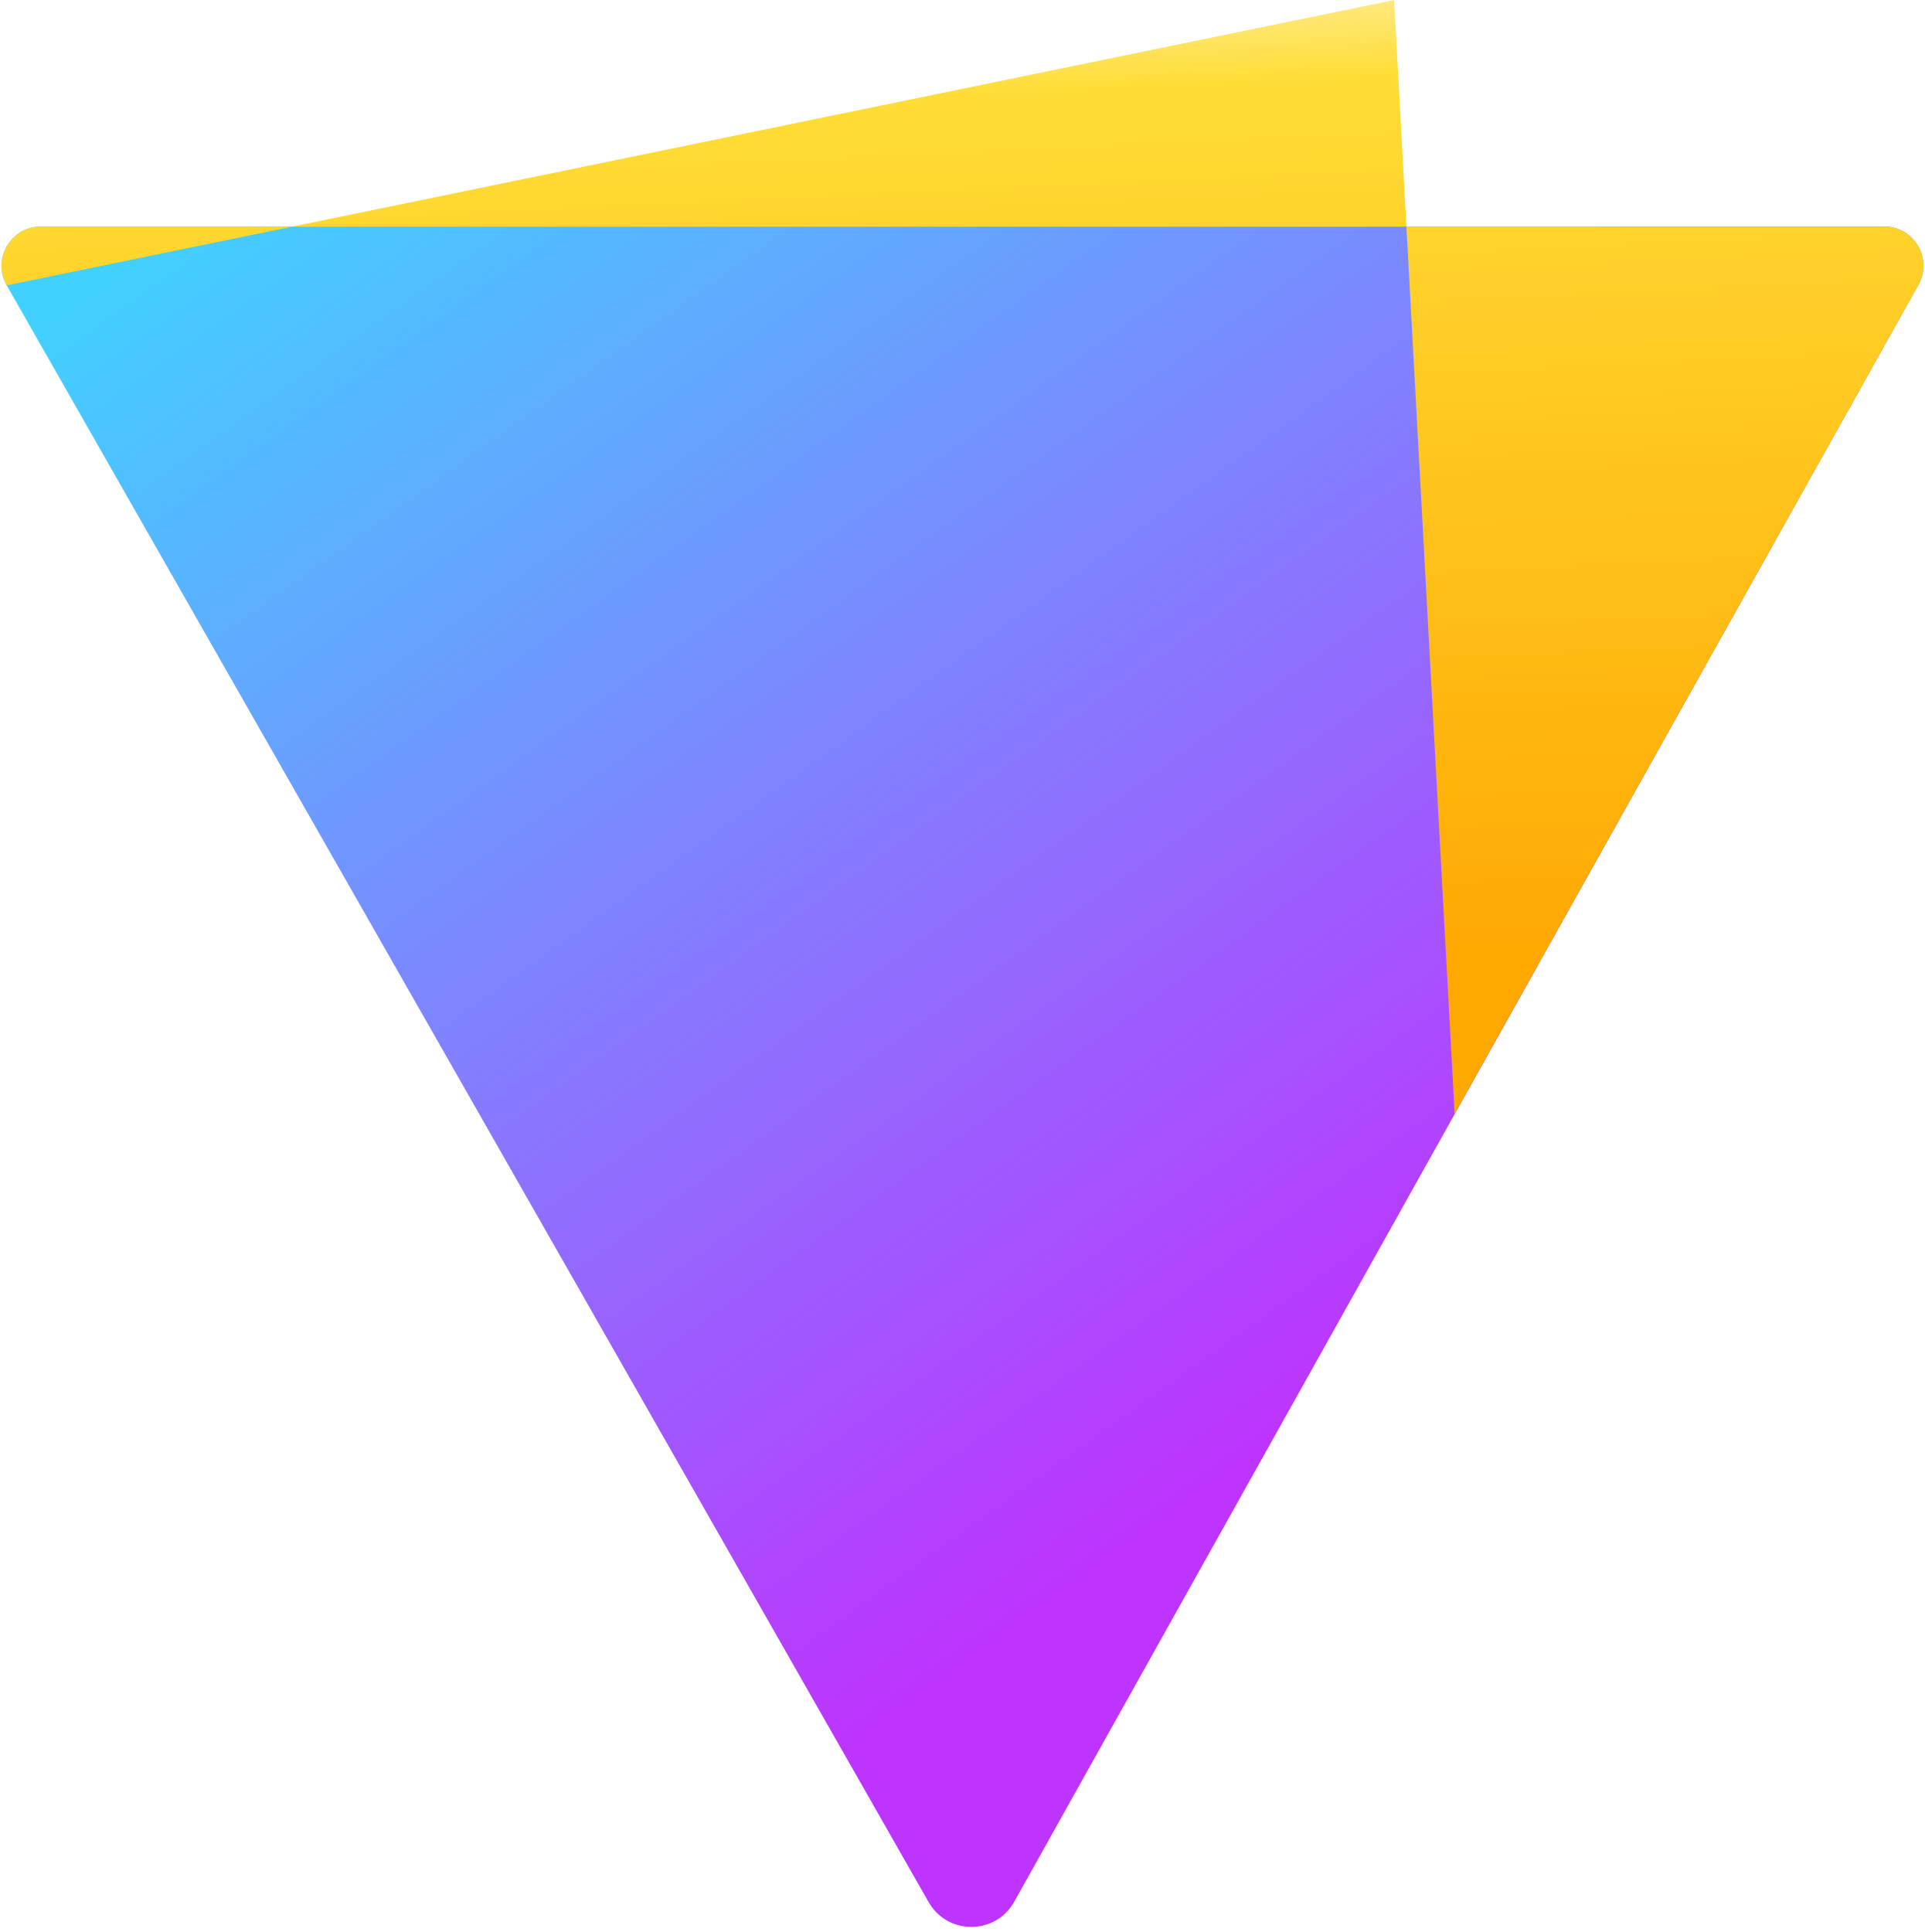
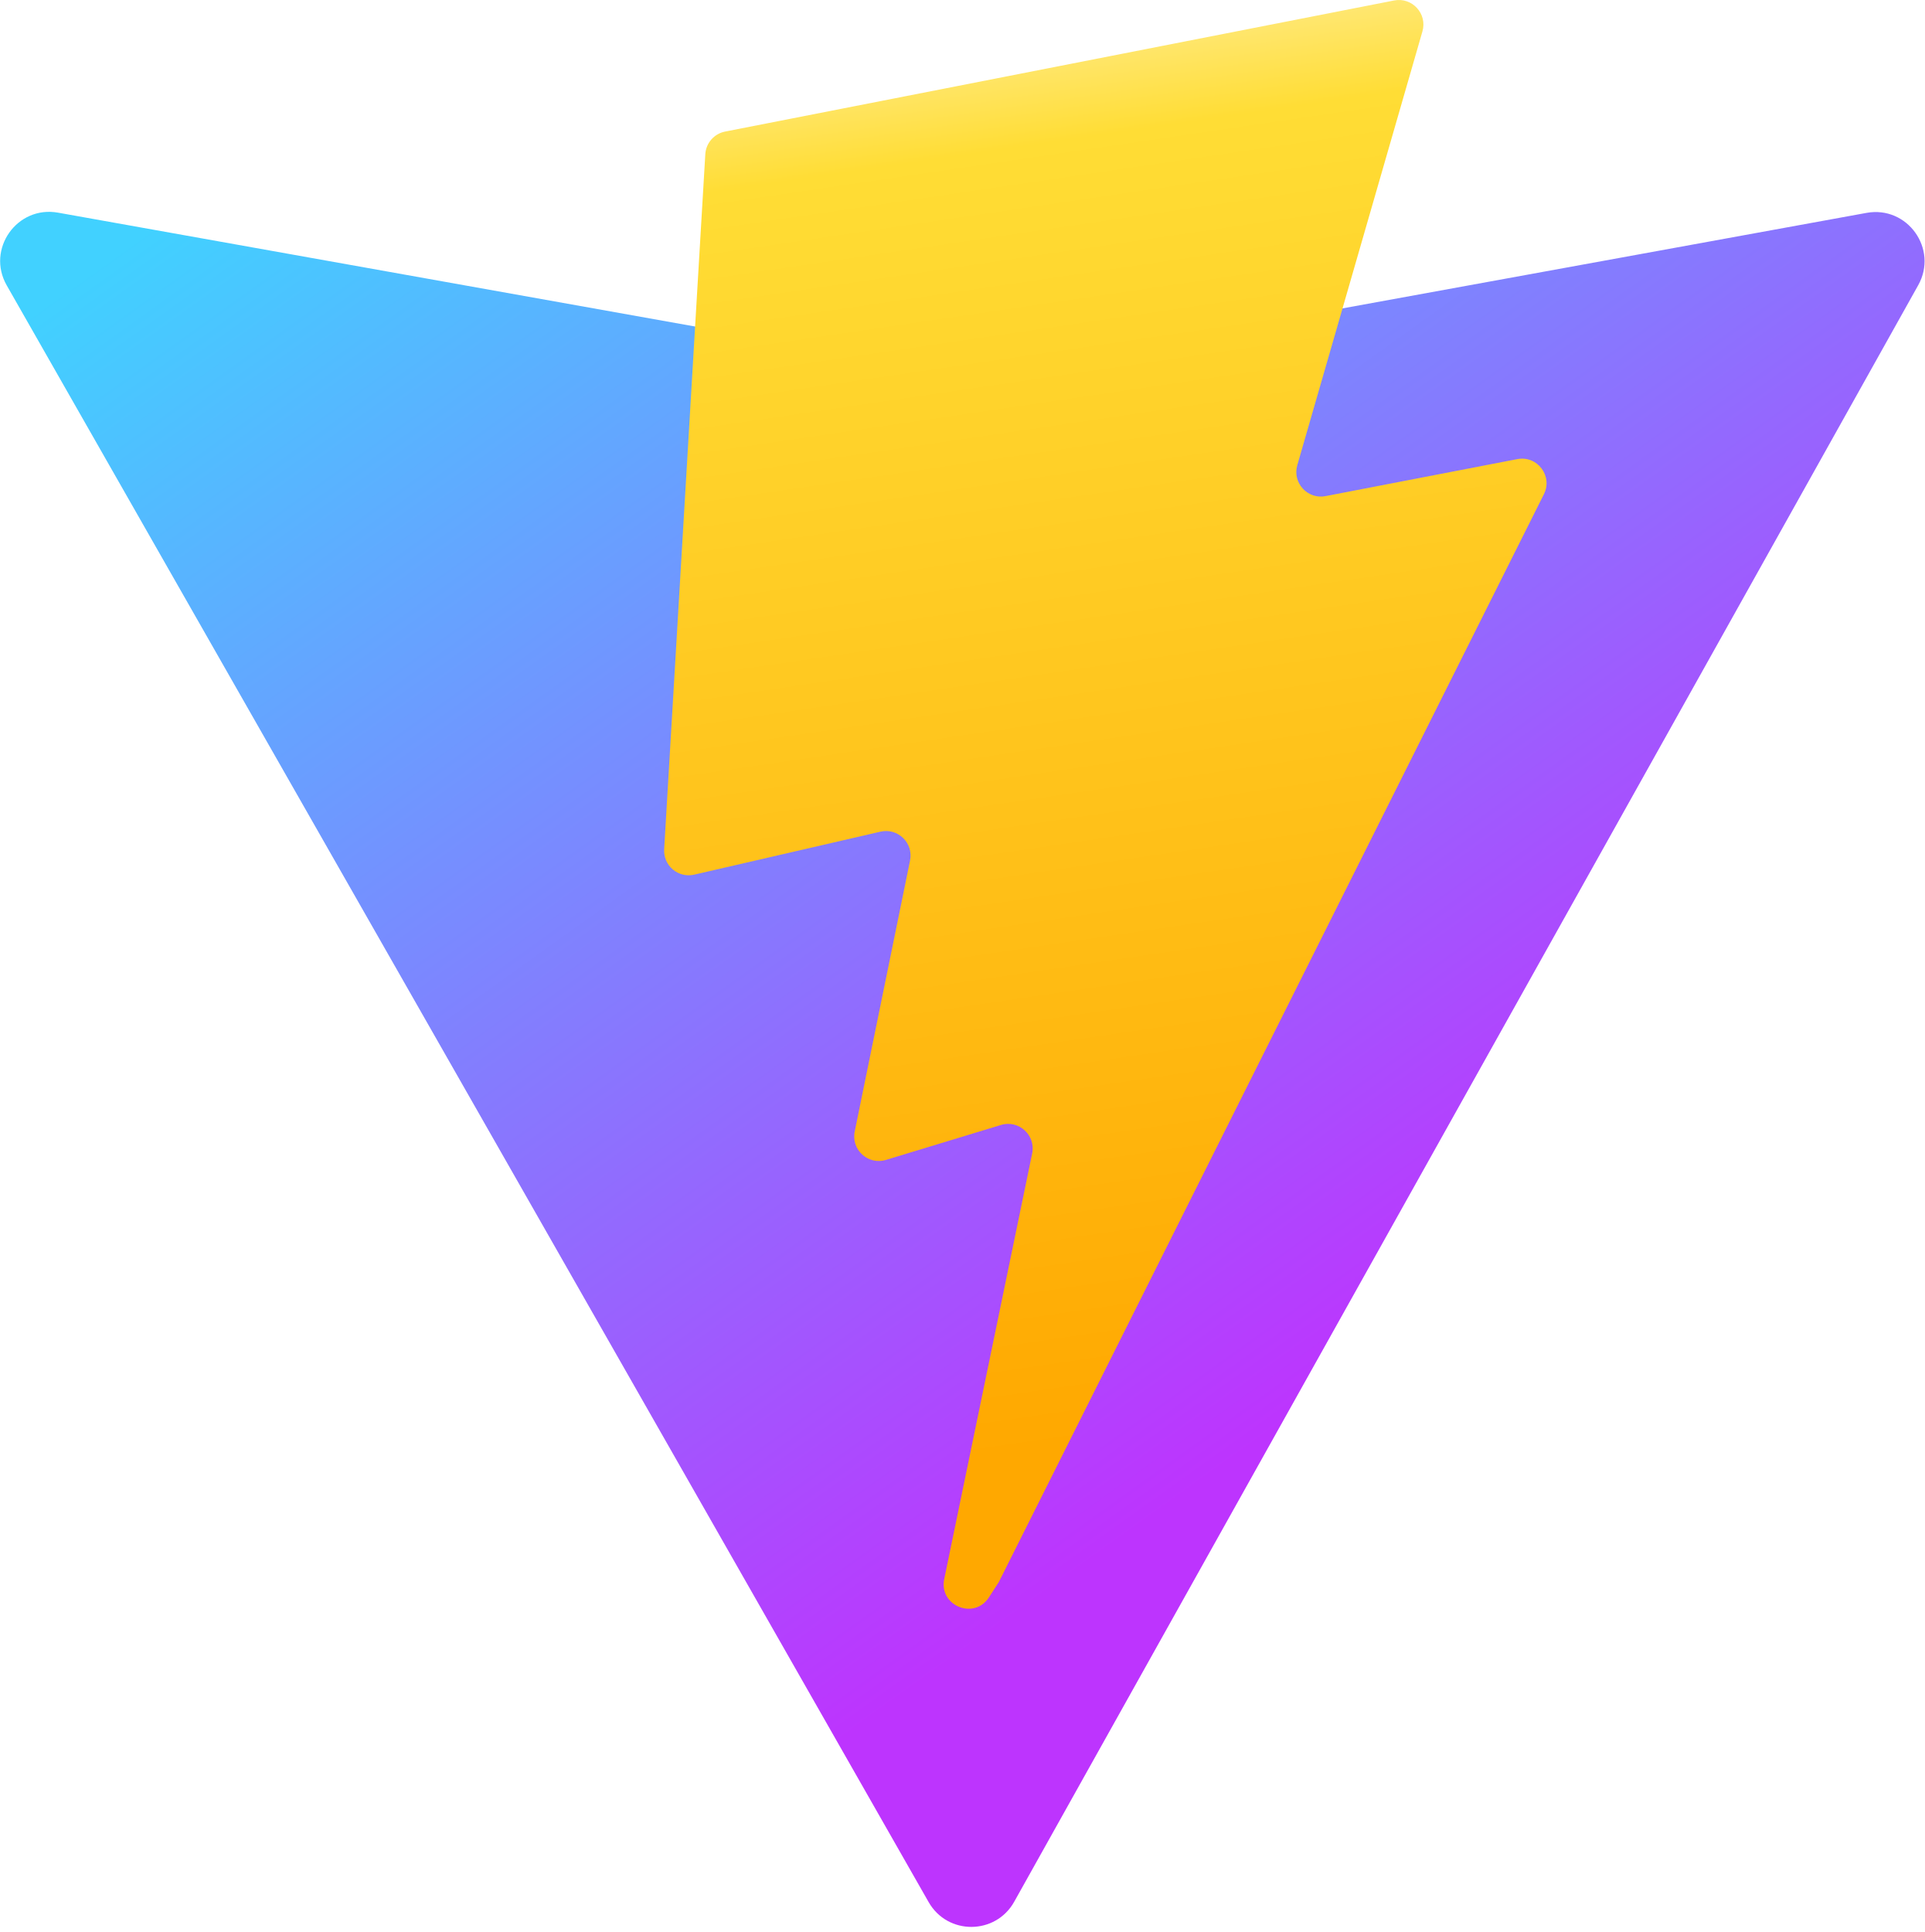
<svg xmlns="http://www.w3.org/2000/svg" aria-hidden="true" role="img" class="iconify iconify--logos" width="31.88" height="32" preserveAspectRatio="xMidYMid meet" viewBox="0 0 256 257">
  <defs>
    <linearGradient id="IconifyId1813088fe1fbc01fb466" x1="-.828%" x2="57.636%" y1="7.652%" y2="78.411%">
      <stop offset="0%" stop-color="#41D1FF" />
      <stop offset="100%" stop-color="#BD34FE" />
    </linearGradient>
    <linearGradient id="IconifyId1813088fe1fbc01fb467" x1="43.376%" x2="50.316%" y1="2.242%" y2="89.03%">
      <stop offset="0%" stop-color="#FFEA83" />
      <stop offset="8.333%" stop-color="#FFDD35" />
      <stop offset="100%" stop-color="#FFA800" />
    </linearGradient>
  </defs>
-   <path fill="url(#IconifyId1813088fe1fbc01fb466)" d="M255.153 37.938L134.897 252.976c-2.483 4.44-8.862 4.466-11.382.048L.875 37.958c-1.986-3.474.53-7.825 4.522-7.825h245.236c3.989 0 6.513 4.337 4.52 7.805z" />
-   <path fill="url(#IconifyId1813088fe1fbc01fb467)" d="M185.432.003L.875 37.958c-1.986-3.474.53-7.825 4.522-7.825h245.236c3.989 0 6.513 4.337 4.52 7.805l-61.667 110.224L185.432.003z" />
+   <path fill="url(#IconifyId1813088fe1fbc01fb466)" d="M255.153 37.938L134.897 252.976c-2.483 4.44-8.862 4.466-11.382.048L.875 37.958c-2.746-4.814 1.371-10.646 6.827-9.67l120.385 21.517a6.537 6.537 0 0 0 2.322-.004l117.867-21.483c5.438-.991 9.574 4.796 6.877 9.62Z" />
+   <path fill="url(#IconifyId1813088fe1fbc01fb467)" d="M185.432.063L96.44 17.501a3.268 3.268 0 0 0-2.634 3.014l-5.474 92.456a3.268 3.268 0 0 0 3.997 3.378l24.777-5.718c2.318-.535 4.413 1.507 3.936 3.838l-7.361 36.047c-.495 2.426 1.782 4.5 4.151 3.78l15.304-4.649c2.372-.72 4.652 1.36 4.15 3.788l-11.698 56.621c-.732 3.542 3.979 5.473 5.943 2.437l1.313-2.028l72.516-144.72c1.215-2.423-.88-5.186-3.54-4.672l-25.505 4.922c-2.396.462-4.435-1.77-3.759-4.114l16.646-57.705c.677-2.35-1.37-4.583-3.769-4.113Z" />
</svg>
